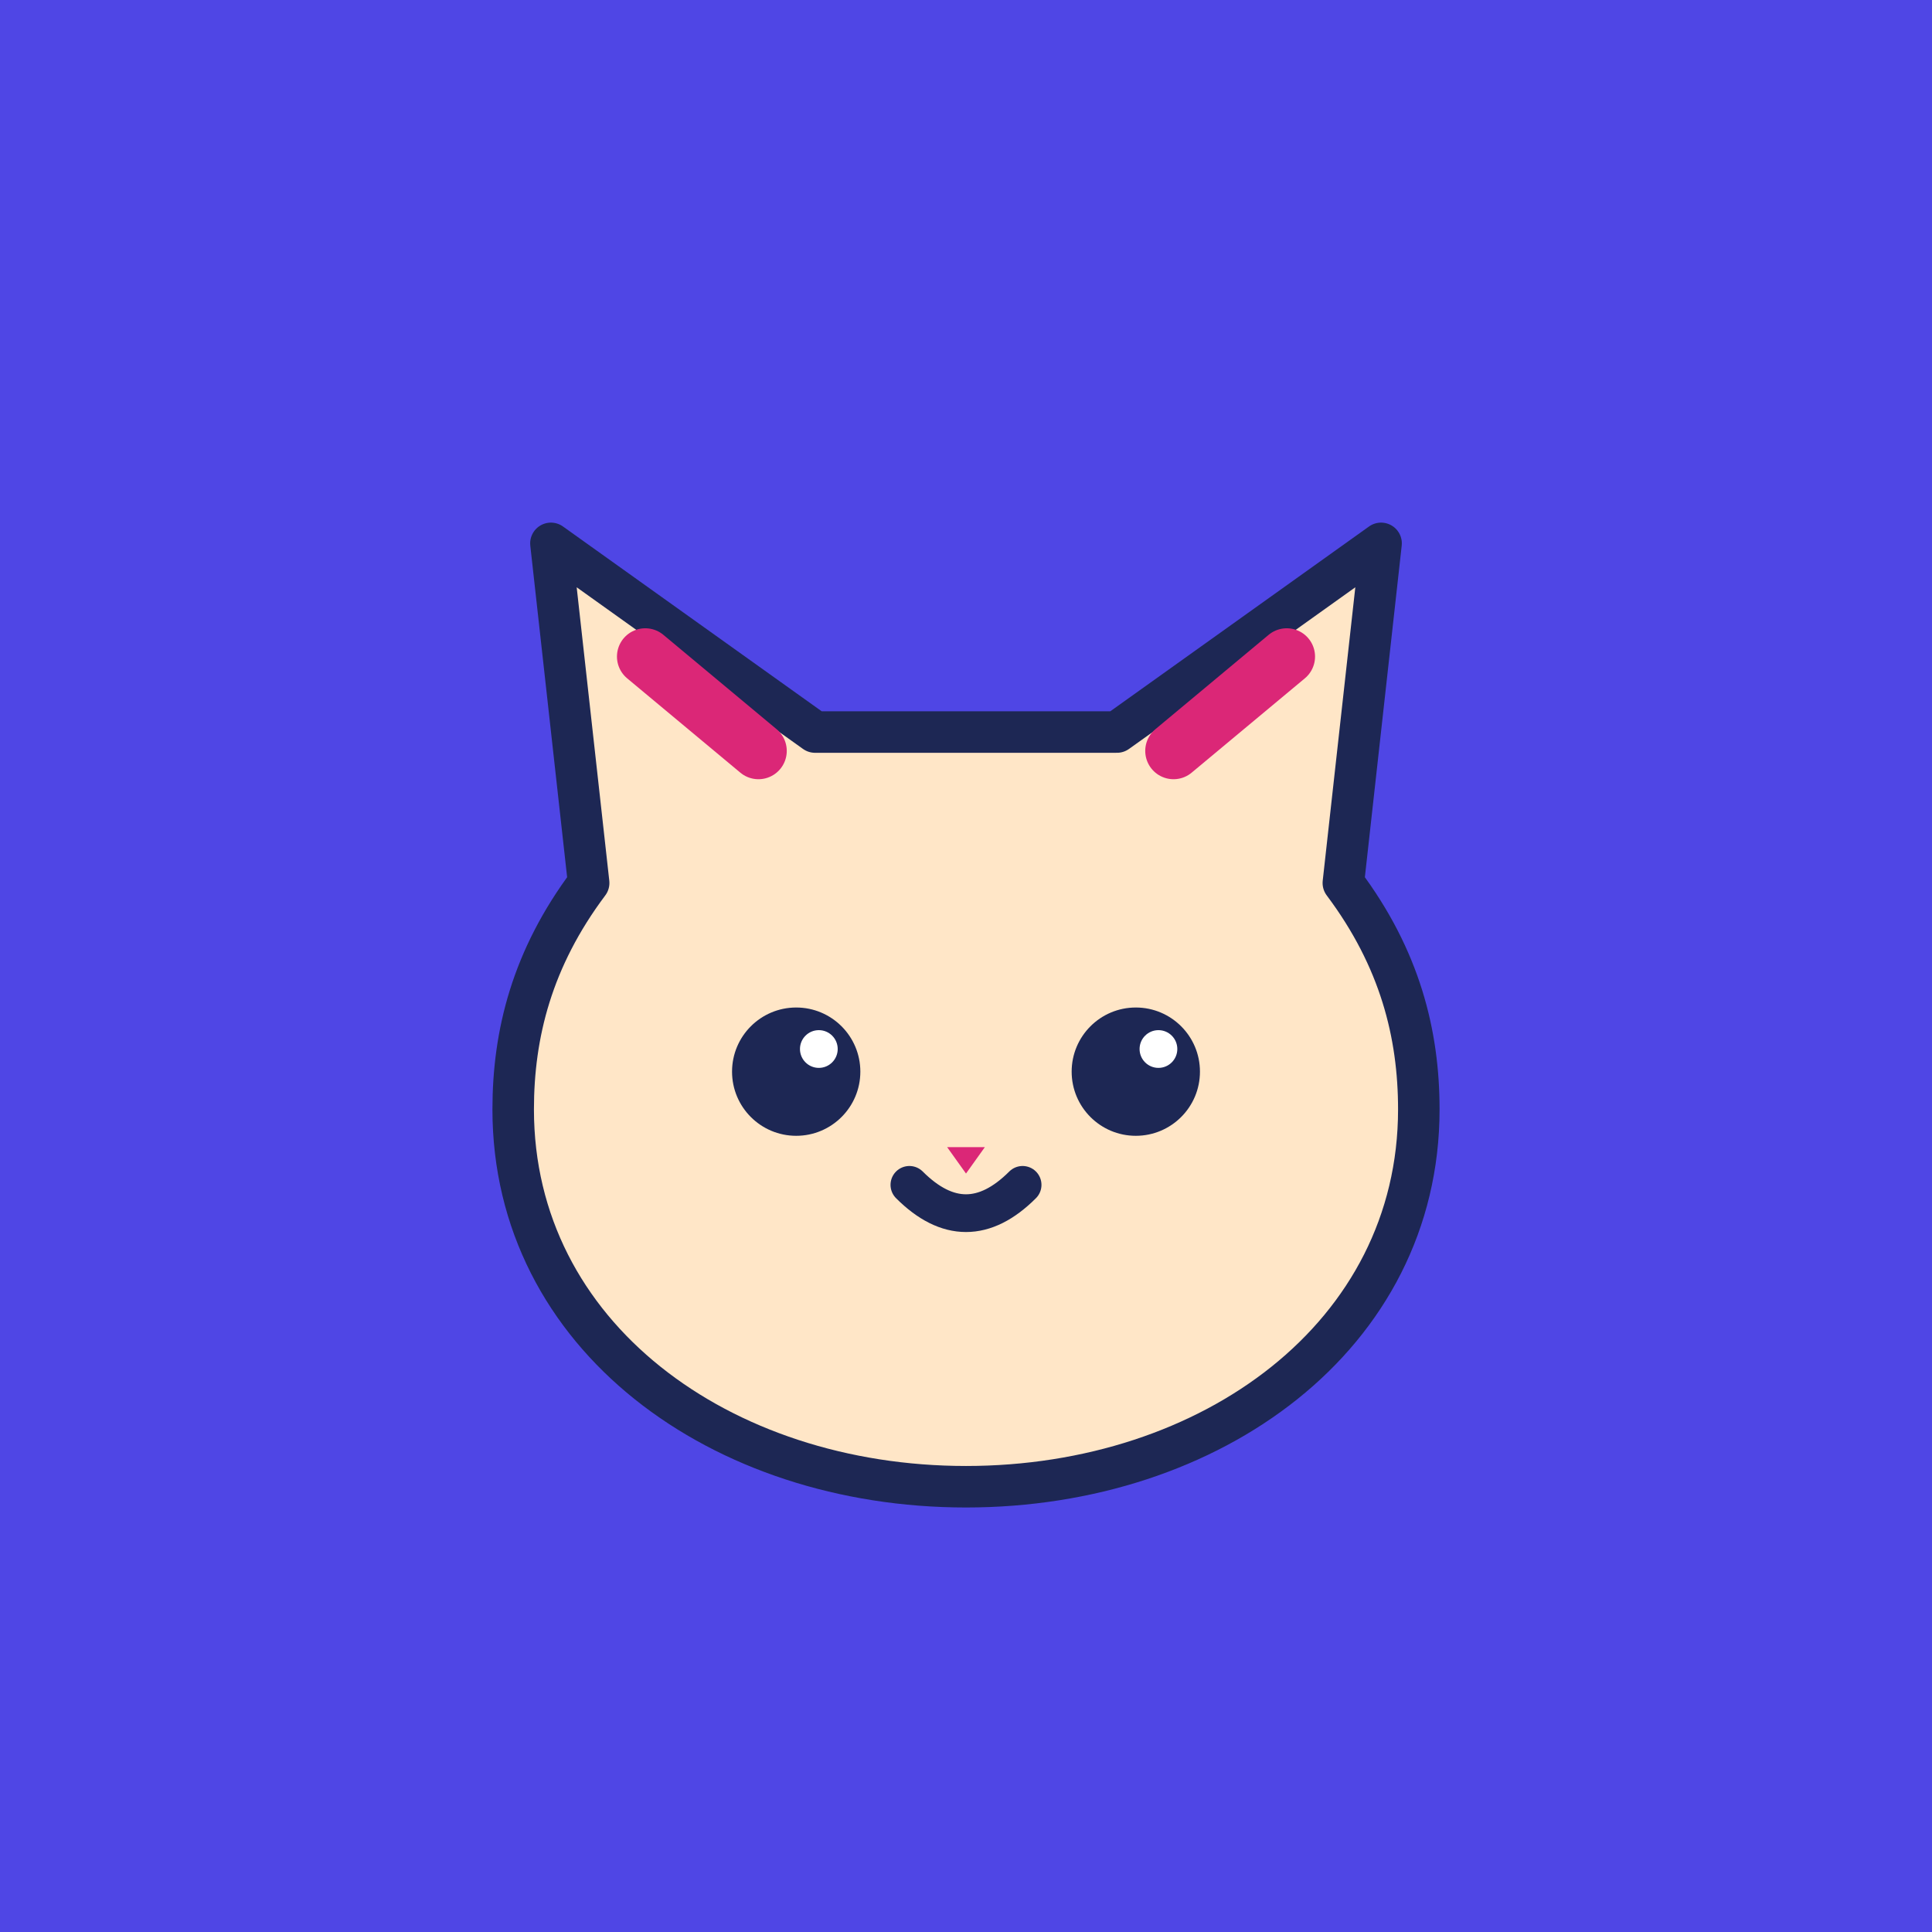
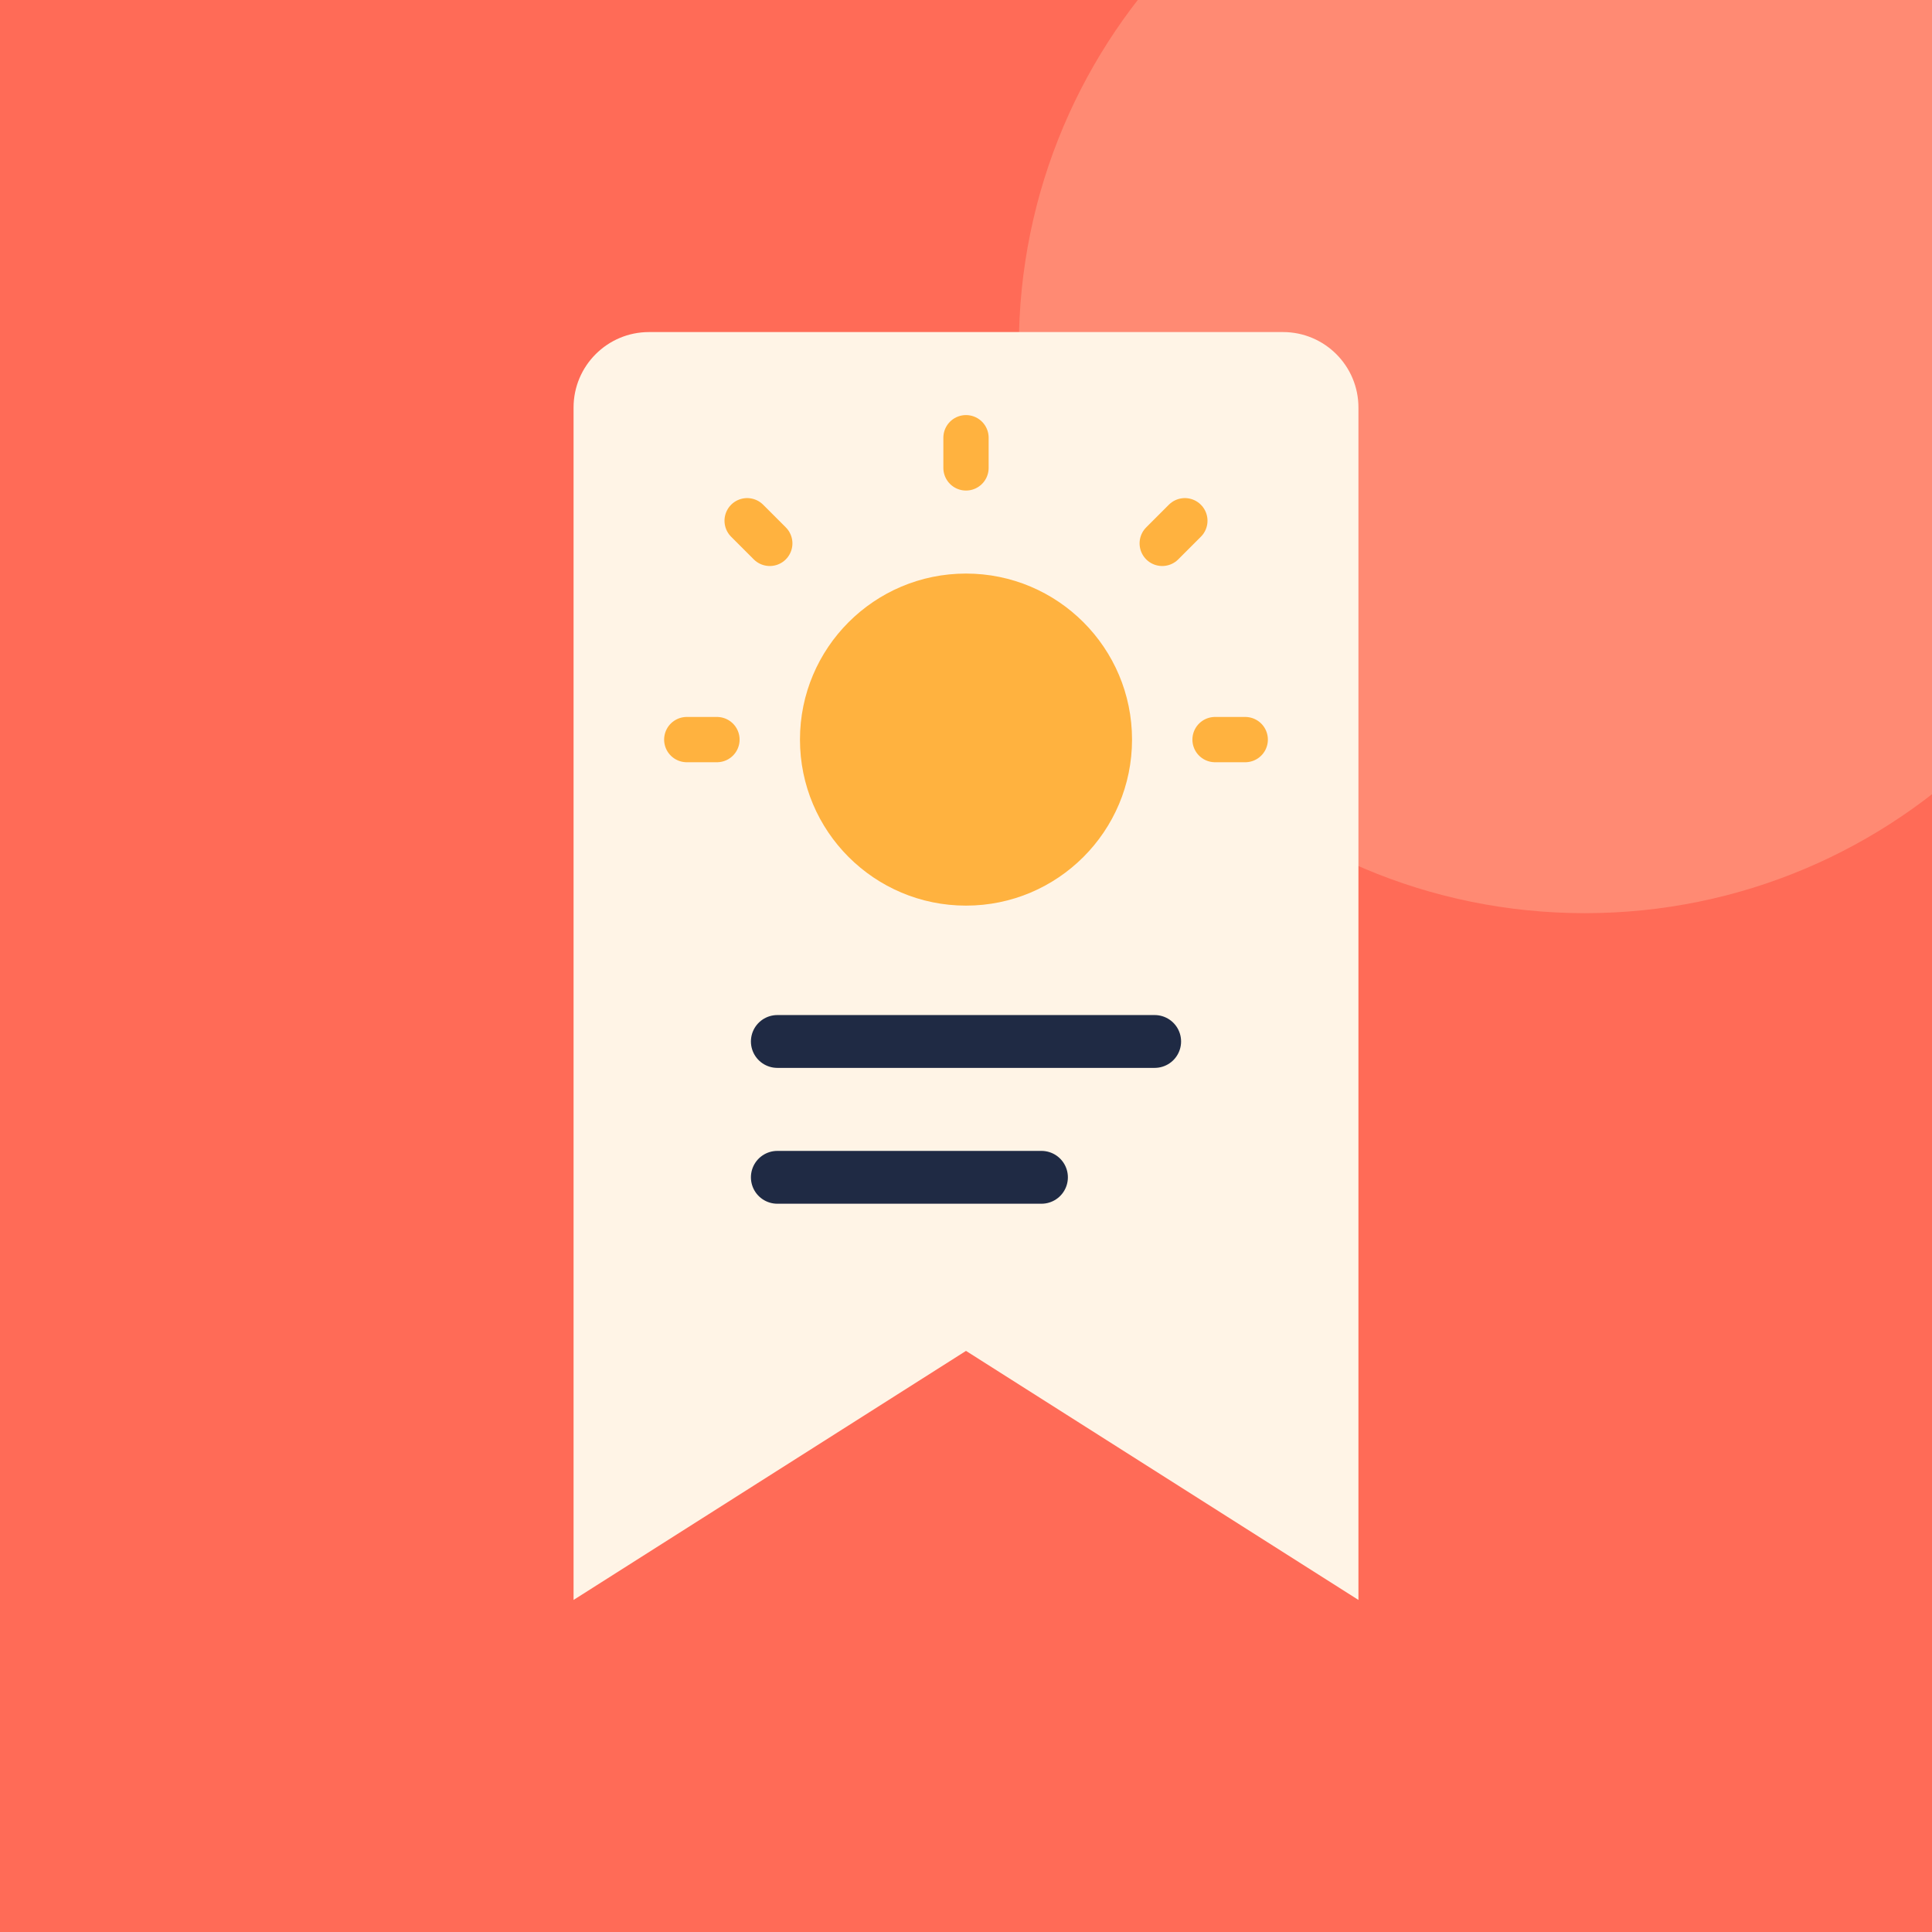
<svg xmlns="http://www.w3.org/2000/svg" viewBox="0 0 512 512">
-   <rect width="512" height="512" rx="0" fill="#4f46e5" />
-   <g transform="translate(96 104) scale(5)">
-     <path d="M12 26 10 8l14 10h16l14-10-2 18c3 4 4 8 4 12 0 12-11 20-24 20S8 50 8 38c0-4 1-8 4-12Z" fill="#ffe6c7" stroke="#1d2754" stroke-width="2.2" stroke-linejoin="round" />
-     <path d="M15 14l6 5M49 14l-6 5" stroke="#db2777" stroke-width="3" stroke-linecap="round" />
-     <circle cx="23" cy="36" r="3.4" fill="#1d2754" />
-     <circle cx="41" cy="36" r="3.4" fill="#1d2754" />
-     <circle cx="24.2" cy="34.8" r="1" fill="#fff" />
-     <circle cx="42.2" cy="34.8" r="1" fill="#fff" />
-     <path d="M29 42q3 3 6 0" fill="none" stroke="#1d2754" stroke-width="2" stroke-linecap="round" />
-     <path d="M31 40h2l-1 1.4Z" fill="#db2777" />
+   <rect width="512" height="512" fill="#FF6B57" />
+   <circle cx="420" cy="92" r="150" fill="#FF8A73" />
+   <path d="M172 88h168a20 20 0 0 1 20 20v316l-104-66-104 66V108a20 20 0 0 1 20-20Z" fill="#FFF4E6" />
+   <circle cx="256" cy="196" r="44" fill="#FFB23F" />
+   <g stroke="#FFB23F" stroke-width="12" stroke-linecap="round">
+     <path d="M256 124v-8M204 144l-6-6M308 144l6-6M190 196h-8M322 196h8" />
+   </g>
+   <g stroke="#1F2A44" stroke-width="14" stroke-linecap="round">
+     <path d="M206 276h100M206 312h70" />
  </g>
</svg>
